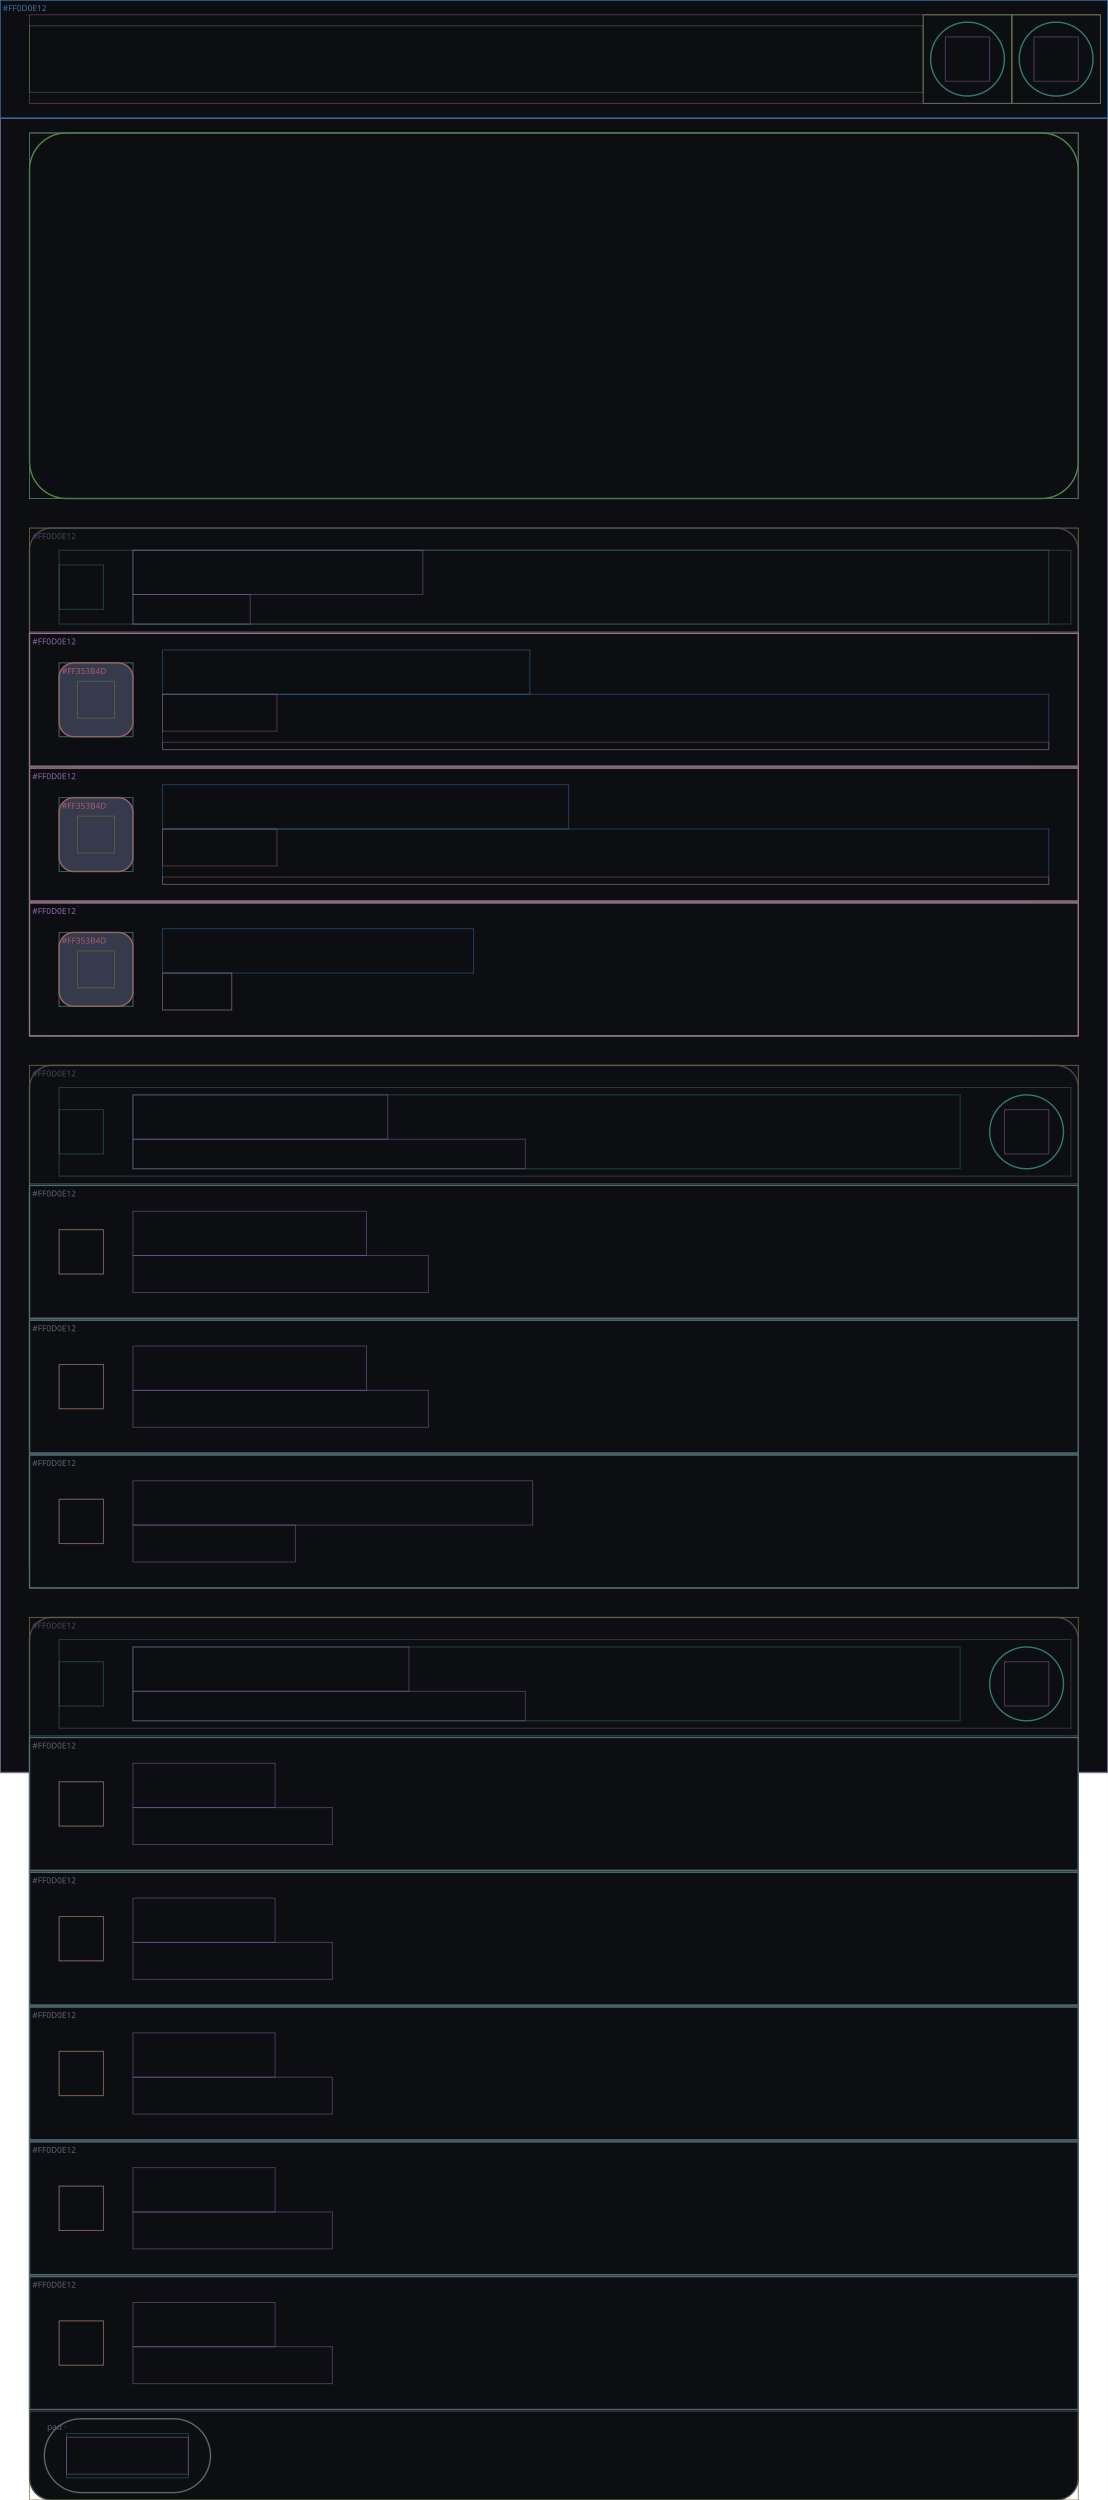
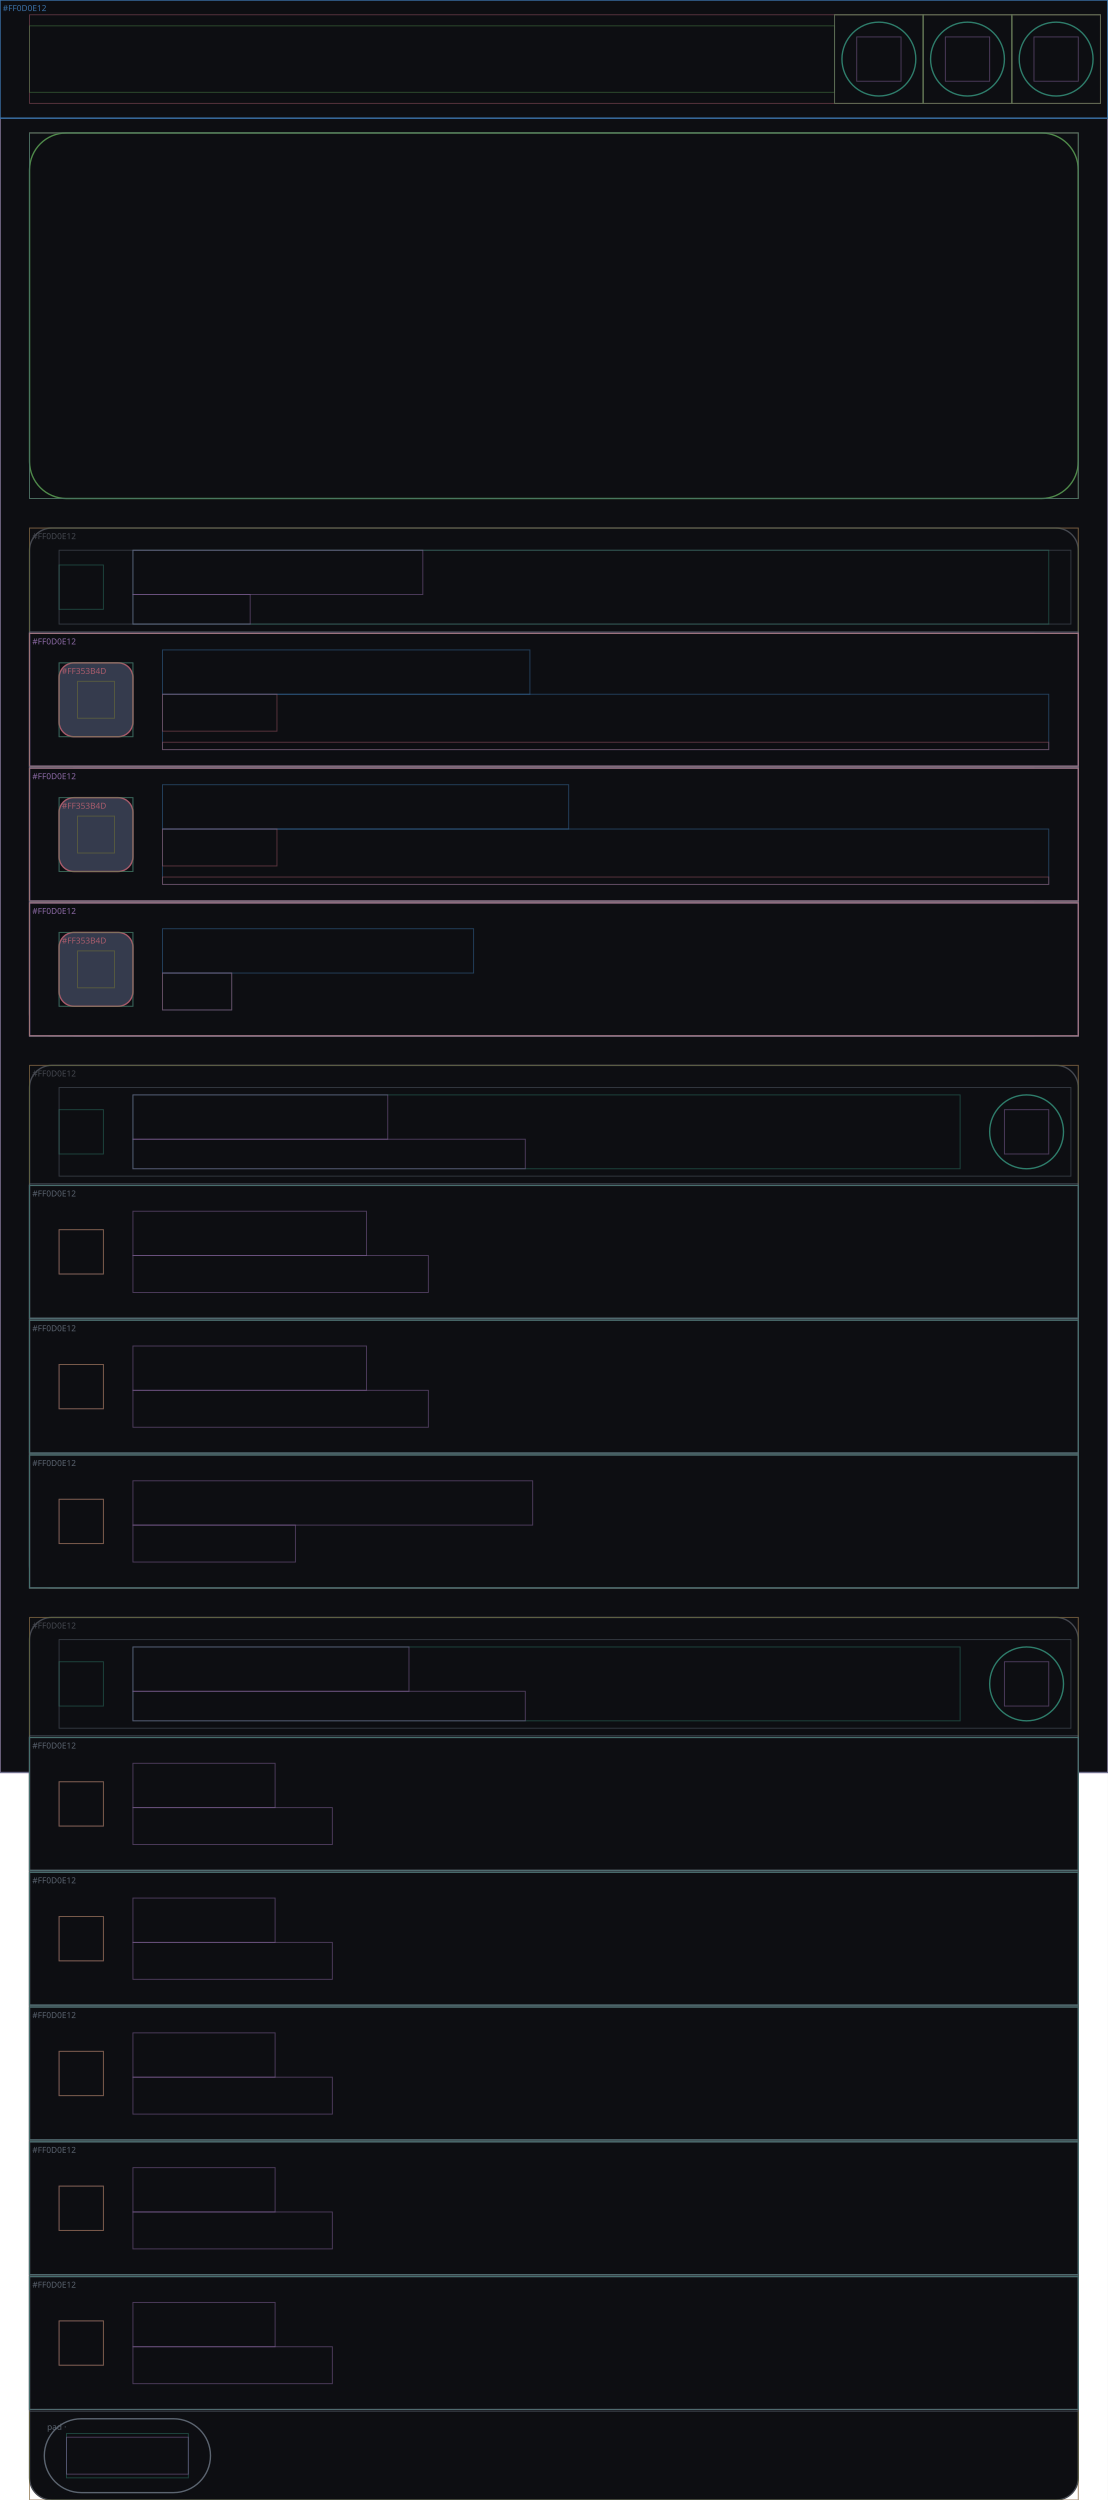
<svg xmlns="http://www.w3.org/2000/svg" viewBox="0 0 1200 2708" width="1200" height="2708" role="img" aria-label="composeApp/PlayStoreSevenInchHomeDark layout wireframe">
  <rect width="1200" height="2708" fill="#ffffff" />
  <g>
    <rect x="0" y="0" width="1200" height="1920" fill="none" fill-opacity="0" stroke="#5B6470" stroke-width="1" stroke-opacity="0.5" />
  </g>
  <g>
    <rect x="0" y="0" width="1200" height="1920" fill="none" fill-opacity="0" stroke="#2E7D6B" stroke-width="1" stroke-opacity="0.5" />
  </g>
  <g>
    <rect x="0" y="0" width="1200" height="1920" fill="#0D0E12" fill-opacity="1" stroke="#8E6BA8" stroke-width="1.5" stroke-opacity="1" />
    <text x="3" y="12" font-family="system-ui, sans-serif" font-size="9" fill="#8E6BA8">#FF0D0E12</text>
  </g>
  <g>
    <rect x="0" y="0" width="1200" height="1920" fill="none" fill-opacity="0" stroke="#B0813B" stroke-width="1" stroke-opacity="0.5" />
  </g>
  <g>
    <rect x="0" y="128" width="1200" height="1792" fill="none" fill-opacity="0" stroke="#3B72A8" stroke-width="1" stroke-opacity="0.5" />
  </g>
  <g>
    <rect x="32" y="144" width="1136" height="396" fill="none" fill-opacity="0" stroke="#A85B6B" stroke-width="1" stroke-opacity="0.5" />
  </g>
  <g>
    <path d="M72,144 H1128 A40,40 0 0 1 1168,184 V500 A40,40 0 0 1 1128,540 H72 A40,40 0 0 1 32,500 V184 A40,40 0 0 1 72,144 Z" fill="none" fill-opacity="0" stroke="#4F8A4A" stroke-width="1.5" stroke-opacity="1" />
  </g>
  <g>
    <rect x="32" y="144" width="1136" height="396" fill="none" fill-opacity="0" stroke="#7A7A33" stroke-width="1" stroke-opacity="0.5" />
  </g>
  <g>
    <rect x="32" y="144" width="1136" height="396" fill="none" fill-opacity="0" stroke="#5B6470" stroke-width="1" stroke-opacity="0.5" />
  </g>
  <g>
    <rect x="32" y="144" width="1136" height="396" fill="none" fill-opacity="0" stroke="#2E7D6B" stroke-width="1" stroke-opacity="0.5" />
  </g>
  <g>
    <rect x="32" y="572" width="1136" height="550" fill="none" fill-opacity="0" stroke="#A85B6B" stroke-width="1" stroke-opacity="0.5" />
  </g>
  <g>
    <path d="M56,572 H1144 A24,24 0 0 1 1168,596 V1098 A24,24 0 0 1 1144,1122 H56 A24,24 0 0 1 32,1098 V596 A24,24 0 0 1 56,572 Z" fill="#0D0E12" fill-opacity="1" stroke="#454850" stroke-width="1.5" stroke-opacity="1" />
    <text x="35" y="584" font-family="system-ui, sans-serif" font-size="9" fill="#454850">#FF0D0E12</text>
  </g>
  <g>
    <rect x="32" y="572" width="1136" height="550" fill="none" fill-opacity="0" stroke="#7A7A33" stroke-width="1" stroke-opacity="0.5" />
  </g>
  <g>
    <rect x="64" y="596" width="1096" height="80" fill="none" fill-opacity="0" stroke="#5B6470" stroke-width="1" stroke-opacity="0.5" />
  </g>
  <g>
    <rect x="64" y="612" width="48" height="48" fill="none" fill-opacity="0" stroke="#2E7D6B" stroke-width="1" stroke-opacity="0.5" />
  </g>
  <g>
    <rect x="144" y="596" width="992" height="80" fill="none" fill-opacity="0" stroke="#2E7D6B" stroke-width="1" stroke-opacity="0.5" />
  </g>
  <g>
    <rect x="144" y="596" width="314" height="48" fill="none" fill-opacity="0" stroke="#8E6BA8" stroke-width="1" stroke-opacity="0.5" />
  </g>
  <g>
    <rect x="144" y="644" width="127" height="32" fill="none" fill-opacity="0" stroke="#8E6BA8" stroke-width="1" stroke-opacity="0.5" />
  </g>
  <g>
    <rect x="32" y="684" width="1136" height="2" fill="none" fill-opacity="0" stroke="#5B6470" stroke-width="1" stroke-opacity="0.5" />
  </g>
  <g>
    <rect x="32" y="686" width="1136" height="144" fill="none" fill-opacity="0" stroke="#5B6470" stroke-width="1" stroke-opacity="0.5" />
  </g>
  <g>
    <rect x="32" y="686" width="1136" height="144" fill="none" fill-opacity="0" stroke="#2E7D6B" stroke-width="1" stroke-opacity="0.5" />
  </g>
  <g>
    <rect x="80" y="686" width="1040" height="144" fill="none" fill-opacity="0" stroke="#8E6BA8" stroke-width="1" stroke-opacity="0.5" />
  </g>
  <g>
    <rect x="32" y="686" width="1136" height="144" fill="none" fill-opacity="0" stroke="#2E7D6B" stroke-width="1" stroke-opacity="0.5" />
  </g>
  <g>
    <rect x="32" y="686" width="1136" height="144" fill="#0D0E12" fill-opacity="1" stroke="#8E6BA8" stroke-width="1.5" stroke-opacity="1" />
    <text x="35" y="698" font-family="system-ui, sans-serif" font-size="9" fill="#8E6BA8">#FF0D0E12</text>
  </g>
  <g>
    <rect x="32" y="686" width="1136" height="144" fill="none" fill-opacity="0" stroke="#B0813B" stroke-width="1" stroke-opacity="0.5" />
  </g>
  <g>
    <rect x="64" y="718" width="80" height="80" fill="none" fill-opacity="0" stroke="#3B72A8" stroke-width="1" stroke-opacity="0.5" />
  </g>
  <g>
    <path d="M80,718 H128 A16,16 0 0 1 144,734 V782 A16,16 0 0 1 128,798 H80 A16,16 0 0 1 64,782 V734 A16,16 0 0 1 80,718 Z" fill="#353B4D" fill-opacity="1" stroke="#A85B6B" stroke-width="1.5" stroke-opacity="1" />
    <text x="67" y="730" font-family="system-ui, sans-serif" font-size="9" fill="#A85B6B">#FF353B4D</text>
  </g>
  <g>
    <rect x="64" y="718" width="80" height="80" fill="none" fill-opacity="0" stroke="#4F8A4A" stroke-width="1" stroke-opacity="0.5" />
  </g>
  <g>
    <rect x="84" y="738" width="40" height="40" fill="none" fill-opacity="0" stroke="#7A7A33" stroke-width="1" stroke-opacity="0.5" />
  </g>
  <g>
    <rect x="176" y="704" width="398" height="48" fill="none" fill-opacity="0" stroke="#3B72A8" stroke-width="1" stroke-opacity="0.5" />
  </g>
  <g>
    <rect x="176" y="752" width="960" height="60" fill="none" fill-opacity="0" stroke="#3B72A8" stroke-width="1" stroke-opacity="0.5" />
  </g>
  <g>
    <rect x="176" y="752" width="124" height="40" fill="none" fill-opacity="0" stroke="#A85B6B" stroke-width="1" stroke-opacity="0.5" />
  </g>
  <g>
    <rect x="176" y="804" width="960" height="8" fill="none" fill-opacity="0" stroke="#A85B6B" stroke-width="1" stroke-opacity="0.5" />
  </g>
  <g>
    <rect x="32" y="830" width="1136" height="2" fill="none" fill-opacity="0" stroke="#5B6470" stroke-width="1" stroke-opacity="0.5" />
  </g>
  <g>
    <rect x="32" y="832" width="1136" height="144" fill="none" fill-opacity="0" stroke="#5B6470" stroke-width="1" stroke-opacity="0.5" />
  </g>
  <g>
    <rect x="32" y="832" width="1136" height="144" fill="none" fill-opacity="0" stroke="#2E7D6B" stroke-width="1" stroke-opacity="0.5" />
  </g>
  <g>
    <rect x="80" y="832" width="1040" height="144" fill="none" fill-opacity="0" stroke="#8E6BA8" stroke-width="1" stroke-opacity="0.5" />
  </g>
  <g>
    <rect x="32" y="832" width="1136" height="144" fill="none" fill-opacity="0" stroke="#2E7D6B" stroke-width="1" stroke-opacity="0.5" />
  </g>
  <g>
    <rect x="32" y="832" width="1136" height="144" fill="#0D0E12" fill-opacity="1" stroke="#8E6BA8" stroke-width="1.5" stroke-opacity="1" />
    <text x="35" y="844" font-family="system-ui, sans-serif" font-size="9" fill="#8E6BA8">#FF0D0E12</text>
  </g>
  <g>
    <rect x="32" y="832" width="1136" height="144" fill="none" fill-opacity="0" stroke="#B0813B" stroke-width="1" stroke-opacity="0.5" />
  </g>
  <g>
    <rect x="64" y="864" width="80" height="80" fill="none" fill-opacity="0" stroke="#3B72A8" stroke-width="1" stroke-opacity="0.5" />
  </g>
  <g>
    <path d="M80,864 H128 A16,16 0 0 1 144,880 V928 A16,16 0 0 1 128,944 H80 A16,16 0 0 1 64,928 V880 A16,16 0 0 1 80,864 Z" fill="#353B4D" fill-opacity="1" stroke="#A85B6B" stroke-width="1.5" stroke-opacity="1" />
    <text x="67" y="876" font-family="system-ui, sans-serif" font-size="9" fill="#A85B6B">#FF353B4D</text>
  </g>
  <g>
    <rect x="64" y="864" width="80" height="80" fill="none" fill-opacity="0" stroke="#4F8A4A" stroke-width="1" stroke-opacity="0.5" />
  </g>
  <g>
    <rect x="84" y="884" width="40" height="40" fill="none" fill-opacity="0" stroke="#7A7A33" stroke-width="1" stroke-opacity="0.5" />
  </g>
  <g>
    <rect x="176" y="850" width="440" height="48" fill="none" fill-opacity="0" stroke="#3B72A8" stroke-width="1" stroke-opacity="0.5" />
  </g>
  <g>
    <rect x="176" y="898" width="960" height="60" fill="none" fill-opacity="0" stroke="#3B72A8" stroke-width="1" stroke-opacity="0.5" />
  </g>
  <g>
    <rect x="176" y="898" width="124" height="40" fill="none" fill-opacity="0" stroke="#A85B6B" stroke-width="1" stroke-opacity="0.5" />
  </g>
  <g>
    <rect x="176" y="950" width="960" height="8" fill="none" fill-opacity="0" stroke="#A85B6B" stroke-width="1" stroke-opacity="0.5" />
  </g>
  <g>
    <rect x="32" y="976" width="1136" height="2" fill="none" fill-opacity="0" stroke="#5B6470" stroke-width="1" stroke-opacity="0.5" />
  </g>
  <g>
    <rect x="32" y="978" width="1136" height="144" fill="none" fill-opacity="0" stroke="#5B6470" stroke-width="1" stroke-opacity="0.5" />
  </g>
  <g>
    <rect x="32" y="978" width="1136" height="144" fill="none" fill-opacity="0" stroke="#2E7D6B" stroke-width="1" stroke-opacity="0.5" />
  </g>
  <g>
    <rect x="80" y="978" width="1040" height="144" fill="none" fill-opacity="0" stroke="#8E6BA8" stroke-width="1" stroke-opacity="0.5" />
  </g>
  <g>
    <rect x="32" y="978" width="1136" height="144" fill="none" fill-opacity="0" stroke="#2E7D6B" stroke-width="1" stroke-opacity="0.5" />
  </g>
  <g>
    <rect x="32" y="978" width="1136" height="144" fill="#0D0E12" fill-opacity="1" stroke="#8E6BA8" stroke-width="1.5" stroke-opacity="1" />
    <text x="35" y="990" font-family="system-ui, sans-serif" font-size="9" fill="#8E6BA8">#FF0D0E12</text>
  </g>
  <g>
    <rect x="32" y="978" width="1136" height="144" fill="none" fill-opacity="0" stroke="#B0813B" stroke-width="1" stroke-opacity="0.5" />
  </g>
  <g>
    <rect x="64" y="1010" width="80" height="80" fill="none" fill-opacity="0" stroke="#3B72A8" stroke-width="1" stroke-opacity="0.5" />
  </g>
  <g>
    <path d="M80,1010 H128 A16,16 0 0 1 144,1026 V1074 A16,16 0 0 1 128,1090 H80 A16,16 0 0 1 64,1074 V1026 A16,16 0 0 1 80,1010 Z" fill="#353B4D" fill-opacity="1" stroke="#A85B6B" stroke-width="1.5" stroke-opacity="1" />
    <text x="67" y="1022" font-family="system-ui, sans-serif" font-size="9" fill="#A85B6B">#FF353B4D</text>
  </g>
  <g>
    <rect x="64" y="1010" width="80" height="80" fill="none" fill-opacity="0" stroke="#4F8A4A" stroke-width="1" stroke-opacity="0.5" />
  </g>
  <g>
    <rect x="84" y="1030" width="40" height="40" fill="none" fill-opacity="0" stroke="#7A7A33" stroke-width="1" stroke-opacity="0.5" />
  </g>
  <g>
    <rect x="176" y="1006" width="337" height="48" fill="none" fill-opacity="0" stroke="#3B72A8" stroke-width="1" stroke-opacity="0.5" />
  </g>
  <g>
    <rect x="176" y="1054" width="75" height="40" fill="none" fill-opacity="0" stroke="#3B72A8" stroke-width="1" stroke-opacity="0.5" />
  </g>
  <g>
    <rect x="176" y="1054" width="75" height="40" fill="none" fill-opacity="0" stroke="#A85B6B" stroke-width="1" stroke-opacity="0.5" />
  </g>
  <g>
    <rect x="32" y="1154" width="1136" height="566" fill="none" fill-opacity="0" stroke="#A85B6B" stroke-width="1" stroke-opacity="0.5" />
  </g>
  <g>
    <path d="M56,1154 H1144 A24,24 0 0 1 1168,1178 V1696 A24,24 0 0 1 1144,1720 H56 A24,24 0 0 1 32,1696 V1178 A24,24 0 0 1 56,1154 Z" fill="#0D0E12" fill-opacity="1" stroke="#454850" stroke-width="1.5" stroke-opacity="1" />
    <text x="35" y="1166" font-family="system-ui, sans-serif" font-size="9" fill="#454850">#FF0D0E12</text>
  </g>
  <g>
    <rect x="32" y="1154" width="1136" height="566" fill="none" fill-opacity="0" stroke="#7A7A33" stroke-width="1" stroke-opacity="0.5" />
  </g>
  <g>
    <rect x="64" y="1178" width="1096" height="96" fill="none" fill-opacity="0" stroke="#5B6470" stroke-width="1" stroke-opacity="0.5" />
  </g>
  <g>
    <rect x="64" y="1202" width="48" height="48" fill="none" fill-opacity="0" stroke="#2E7D6B" stroke-width="1" stroke-opacity="0.5" />
  </g>
  <g>
    <rect x="144" y="1186" width="896" height="80" fill="none" fill-opacity="0" stroke="#2E7D6B" stroke-width="1" stroke-opacity="0.5" />
  </g>
  <g>
    <rect x="144" y="1186" width="276" height="48" fill="none" fill-opacity="0" stroke="#8E6BA8" stroke-width="1" stroke-opacity="0.5" />
  </g>
  <g>
    <rect x="144" y="1234" width="425" height="32" fill="none" fill-opacity="0" stroke="#8E6BA8" stroke-width="1" stroke-opacity="0.5" />
  </g>
  <g>
    <path d="M1112,1186 H1112 A40,40 0 0 1 1152,1226 V1226 A40,40 0 0 1 1112,1266 H1112 A40,40 0 0 1 1072,1226 V1226 A40,40 0 0 1 1112,1186 Z" fill="none" fill-opacity="0" stroke="#2E7D6B" stroke-width="1.5" stroke-opacity="1" />
  </g>
  <g>
    <rect x="1088" y="1202" width="48" height="48" fill="none" fill-opacity="0" stroke="#8E6BA8" stroke-width="1" stroke-opacity="0.5" />
  </g>
  <g>
    <rect x="32" y="1282" width="1136" height="2" fill="none" fill-opacity="0" stroke="#5B6470" stroke-width="1" stroke-opacity="0.5" />
  </g>
  <g>
    <rect x="32" y="1284" width="1136" height="144" fill="#0D0E12" fill-opacity="1" stroke="#5B6470" stroke-width="1.5" stroke-opacity="1" />
    <text x="35" y="1296" font-family="system-ui, sans-serif" font-size="9" fill="#5B6470">#FF0D0E12</text>
  </g>
  <g>
    <rect x="32" y="1284" width="1136" height="144" fill="none" fill-opacity="0" stroke="#2E7D6B" stroke-width="1" stroke-opacity="0.5" />
  </g>
  <g>
    <rect x="64" y="1332" width="48" height="48" fill="none" fill-opacity="0" stroke="#8E6BA8" stroke-width="1" stroke-opacity="0.5" />
  </g>
  <g>
    <rect x="64" y="1332" width="48" height="48" fill="none" fill-opacity="0" stroke="#B0813B" stroke-width="1" stroke-opacity="0.5" />
  </g>
  <g>
    <rect x="144" y="1312" width="253" height="48" fill="none" fill-opacity="0" stroke="#8E6BA8" stroke-width="1" stroke-opacity="0.5" />
  </g>
  <g>
    <rect x="144" y="1360" width="320" height="40" fill="none" fill-opacity="0" stroke="#8E6BA8" stroke-width="1" stroke-opacity="0.5" />
  </g>
  <g>
    <rect x="32" y="1428" width="1136" height="2" fill="none" fill-opacity="0" stroke="#5B6470" stroke-width="1" stroke-opacity="0.5" />
  </g>
  <g>
    <rect x="32" y="1430" width="1136" height="144" fill="#0D0E12" fill-opacity="1" stroke="#5B6470" stroke-width="1.5" stroke-opacity="1" />
    <text x="35" y="1442" font-family="system-ui, sans-serif" font-size="9" fill="#5B6470">#FF0D0E12</text>
  </g>
  <g>
    <rect x="32" y="1430" width="1136" height="144" fill="none" fill-opacity="0" stroke="#2E7D6B" stroke-width="1" stroke-opacity="0.5" />
  </g>
  <g>
    <rect x="64" y="1478" width="48" height="48" fill="none" fill-opacity="0" stroke="#8E6BA8" stroke-width="1" stroke-opacity="0.5" />
  </g>
  <g>
    <rect x="64" y="1478" width="48" height="48" fill="none" fill-opacity="0" stroke="#B0813B" stroke-width="1" stroke-opacity="0.5" />
  </g>
  <g>
    <rect x="144" y="1458" width="253" height="48" fill="none" fill-opacity="0" stroke="#8E6BA8" stroke-width="1" stroke-opacity="0.5" />
  </g>
  <g>
    <rect x="144" y="1506" width="320" height="40" fill="none" fill-opacity="0" stroke="#8E6BA8" stroke-width="1" stroke-opacity="0.5" />
  </g>
  <g>
    <rect x="32" y="1574" width="1136" height="2" fill="none" fill-opacity="0" stroke="#5B6470" stroke-width="1" stroke-opacity="0.5" />
  </g>
  <g>
    <rect x="32" y="1576" width="1136" height="144" fill="#0D0E12" fill-opacity="1" stroke="#5B6470" stroke-width="1.5" stroke-opacity="1" />
    <text x="35" y="1588" font-family="system-ui, sans-serif" font-size="9" fill="#5B6470">#FF0D0E12</text>
  </g>
  <g>
    <rect x="32" y="1576" width="1136" height="144" fill="none" fill-opacity="0" stroke="#2E7D6B" stroke-width="1" stroke-opacity="0.5" />
  </g>
  <g>
    <rect x="64" y="1624" width="48" height="48" fill="none" fill-opacity="0" stroke="#8E6BA8" stroke-width="1" stroke-opacity="0.5" />
  </g>
  <g>
    <rect x="64" y="1624" width="48" height="48" fill="none" fill-opacity="0" stroke="#B0813B" stroke-width="1" stroke-opacity="0.5" />
  </g>
  <g>
    <rect x="144" y="1604" width="433" height="48" fill="none" fill-opacity="0" stroke="#8E6BA8" stroke-width="1" stroke-opacity="0.5" />
  </g>
  <g>
    <rect x="144" y="1652" width="176" height="40" fill="none" fill-opacity="0" stroke="#8E6BA8" stroke-width="1" stroke-opacity="0.5" />
  </g>
  <g>
    <rect x="32" y="1752" width="1136" height="956" fill="none" fill-opacity="0" stroke="#A85B6B" stroke-width="1" stroke-opacity="0.5" />
  </g>
  <g>
    <path d="M56,1752 H1144 A24,24 0 0 1 1168,1776 V2684 A24,24 0 0 1 1144,2708 H56 A24,24 0 0 1 32,2684 V1776 A24,24 0 0 1 56,1752 Z" fill="#0D0E12" fill-opacity="1" stroke="#454850" stroke-width="1.5" stroke-opacity="1" />
    <text x="35" y="1764" font-family="system-ui, sans-serif" font-size="9" fill="#454850">#FF0D0E12</text>
  </g>
  <g>
    <rect x="32" y="1752" width="1136" height="956" fill="none" fill-opacity="0" stroke="#7A7A33" stroke-width="1" stroke-opacity="0.5" />
  </g>
  <g>
    <rect x="64" y="1776" width="1096" height="96" fill="none" fill-opacity="0" stroke="#5B6470" stroke-width="1" stroke-opacity="0.5" />
  </g>
  <g>
    <rect x="64" y="1800" width="48" height="48" fill="none" fill-opacity="0" stroke="#2E7D6B" stroke-width="1" stroke-opacity="0.5" />
  </g>
  <g>
    <rect x="144" y="1784" width="896" height="80" fill="none" fill-opacity="0" stroke="#2E7D6B" stroke-width="1" stroke-opacity="0.5" />
  </g>
  <g>
    <rect x="144" y="1784" width="299" height="48" fill="none" fill-opacity="0" stroke="#8E6BA8" stroke-width="1" stroke-opacity="0.5" />
  </g>
  <g>
    <rect x="144" y="1832" width="425" height="32" fill="none" fill-opacity="0" stroke="#8E6BA8" stroke-width="1" stroke-opacity="0.5" />
  </g>
  <g>
    <path d="M1112,1784 H1112 A40,40 0 0 1 1152,1824 V1824 A40,40 0 0 1 1112,1864 H1112 A40,40 0 0 1 1072,1824 V1824 A40,40 0 0 1 1112,1784 Z" fill="none" fill-opacity="0" stroke="#2E7D6B" stroke-width="1.5" stroke-opacity="1" />
  </g>
  <g>
    <rect x="1088" y="1800" width="48" height="48" fill="none" fill-opacity="0" stroke="#8E6BA8" stroke-width="1" stroke-opacity="0.5" />
  </g>
  <g>
    <rect x="32" y="1880" width="1136" height="2" fill="none" fill-opacity="0" stroke="#5B6470" stroke-width="1" stroke-opacity="0.5" />
  </g>
  <g>
    <rect x="32" y="1882" width="1136" height="144" fill="#0D0E12" fill-opacity="1" stroke="#5B6470" stroke-width="1.5" stroke-opacity="1" />
    <text x="35" y="1894" font-family="system-ui, sans-serif" font-size="9" fill="#5B6470">#FF0D0E12</text>
  </g>
  <g>
    <rect x="32" y="1882" width="1136" height="144" fill="none" fill-opacity="0" stroke="#2E7D6B" stroke-width="1" stroke-opacity="0.5" />
  </g>
  <g>
    <rect x="64" y="1930" width="48" height="48" fill="none" fill-opacity="0" stroke="#8E6BA8" stroke-width="1" stroke-opacity="0.5" />
  </g>
  <g>
    <rect x="64" y="1930" width="48" height="48" fill="none" fill-opacity="0" stroke="#B0813B" stroke-width="1" stroke-opacity="0.5" />
  </g>
  <g>
    <rect x="144" y="1910" width="154" height="48" fill="none" fill-opacity="0" stroke="#8E6BA8" stroke-width="1" stroke-opacity="0.5" />
  </g>
  <g>
    <rect x="144" y="1958" width="216" height="40" fill="none" fill-opacity="0" stroke="#8E6BA8" stroke-width="1" stroke-opacity="0.5" />
  </g>
  <g>
    <rect x="32" y="2026" width="1136" height="2" fill="none" fill-opacity="0" stroke="#5B6470" stroke-width="1" stroke-opacity="0.5" />
  </g>
  <g>
    <rect x="32" y="2028" width="1136" height="144" fill="#0D0E12" fill-opacity="1" stroke="#5B6470" stroke-width="1.5" stroke-opacity="1" />
    <text x="35" y="2040" font-family="system-ui, sans-serif" font-size="9" fill="#5B6470">#FF0D0E12</text>
  </g>
  <g>
    <rect x="32" y="2028" width="1136" height="144" fill="none" fill-opacity="0" stroke="#2E7D6B" stroke-width="1" stroke-opacity="0.5" />
  </g>
  <g>
    <rect x="64" y="2076" width="48" height="48" fill="none" fill-opacity="0" stroke="#8E6BA8" stroke-width="1" stroke-opacity="0.5" />
  </g>
  <g>
    <rect x="64" y="2076" width="48" height="48" fill="none" fill-opacity="0" stroke="#B0813B" stroke-width="1" stroke-opacity="0.5" />
  </g>
  <g>
    <rect x="144" y="2056" width="154" height="48" fill="none" fill-opacity="0" stroke="#8E6BA8" stroke-width="1" stroke-opacity="0.5" />
  </g>
  <g>
    <rect x="144" y="2104" width="216" height="40" fill="none" fill-opacity="0" stroke="#8E6BA8" stroke-width="1" stroke-opacity="0.5" />
  </g>
  <g>
    <rect x="32" y="2172" width="1136" height="2" fill="none" fill-opacity="0" stroke="#5B6470" stroke-width="1" stroke-opacity="0.5" />
  </g>
  <g>
    <rect x="32" y="2174" width="1136" height="144" fill="#0D0E12" fill-opacity="1" stroke="#5B6470" stroke-width="1.5" stroke-opacity="1" />
    <text x="35" y="2186" font-family="system-ui, sans-serif" font-size="9" fill="#5B6470">#FF0D0E12</text>
  </g>
  <g>
    <rect x="32" y="2174" width="1136" height="144" fill="none" fill-opacity="0" stroke="#2E7D6B" stroke-width="1" stroke-opacity="0.5" />
  </g>
  <g>
    <rect x="64" y="2222" width="48" height="48" fill="none" fill-opacity="0" stroke="#8E6BA8" stroke-width="1" stroke-opacity="0.5" />
  </g>
  <g>
    <rect x="64" y="2222" width="48" height="48" fill="none" fill-opacity="0" stroke="#B0813B" stroke-width="1" stroke-opacity="0.5" />
  </g>
  <g>
    <rect x="144" y="2202" width="154" height="48" fill="none" fill-opacity="0" stroke="#8E6BA8" stroke-width="1" stroke-opacity="0.5" />
  </g>
  <g>
    <rect x="144" y="2250" width="216" height="40" fill="none" fill-opacity="0" stroke="#8E6BA8" stroke-width="1" stroke-opacity="0.5" />
  </g>
  <g>
    <rect x="32" y="2318" width="1136" height="2" fill="none" fill-opacity="0" stroke="#5B6470" stroke-width="1" stroke-opacity="0.5" />
  </g>
  <g>
    <rect x="32" y="2320" width="1136" height="144" fill="#0D0E12" fill-opacity="1" stroke="#5B6470" stroke-width="1.5" stroke-opacity="1" />
    <text x="35" y="2332" font-family="system-ui, sans-serif" font-size="9" fill="#5B6470">#FF0D0E12</text>
  </g>
  <g>
    <rect x="32" y="2320" width="1136" height="144" fill="none" fill-opacity="0" stroke="#2E7D6B" stroke-width="1" stroke-opacity="0.5" />
  </g>
  <g>
    <rect x="64" y="2368" width="48" height="48" fill="none" fill-opacity="0" stroke="#8E6BA8" stroke-width="1" stroke-opacity="0.5" />
  </g>
  <g>
    <rect x="64" y="2368" width="48" height="48" fill="none" fill-opacity="0" stroke="#B0813B" stroke-width="1" stroke-opacity="0.5" />
  </g>
  <g>
    <rect x="144" y="2348" width="154" height="48" fill="none" fill-opacity="0" stroke="#8E6BA8" stroke-width="1" stroke-opacity="0.5" />
  </g>
  <g>
    <rect x="144" y="2396" width="216" height="40" fill="none" fill-opacity="0" stroke="#8E6BA8" stroke-width="1" stroke-opacity="0.5" />
  </g>
  <g>
    <rect x="32" y="2464" width="1136" height="2" fill="none" fill-opacity="0" stroke="#5B6470" stroke-width="1" stroke-opacity="0.5" />
  </g>
  <g>
    <rect x="32" y="2466" width="1136" height="144" fill="#0D0E12" fill-opacity="1" stroke="#5B6470" stroke-width="1.5" stroke-opacity="1" />
    <text x="35" y="2478" font-family="system-ui, sans-serif" font-size="9" fill="#5B6470">#FF0D0E12</text>
  </g>
  <g>
    <rect x="32" y="2466" width="1136" height="144" fill="none" fill-opacity="0" stroke="#2E7D6B" stroke-width="1" stroke-opacity="0.5" />
  </g>
  <g>
    <rect x="64" y="2514" width="48" height="48" fill="none" fill-opacity="0" stroke="#8E6BA8" stroke-width="1" stroke-opacity="0.5" />
  </g>
  <g>
    <rect x="64" y="2514" width="48" height="48" fill="none" fill-opacity="0" stroke="#B0813B" stroke-width="1" stroke-opacity="0.5" />
  </g>
  <g>
    <rect x="144" y="2494" width="154" height="48" fill="none" fill-opacity="0" stroke="#8E6BA8" stroke-width="1" stroke-opacity="0.5" />
  </g>
  <g>
    <rect x="144" y="2542" width="216" height="40" fill="none" fill-opacity="0" stroke="#8E6BA8" stroke-width="1" stroke-opacity="0.5" />
  </g>
  <g>
    <rect x="32" y="2610" width="1136" height="2" fill="none" fill-opacity="0" stroke="#5B6470" stroke-width="1" stroke-opacity="0.5" />
  </g>
  <g>
    <path d="M88,2620 H188 A40,40 0 0 1 228,2660 V2660 A40,40 0 0 1 188,2700 H88 A40,40 0 0 1 48,2660 V2660 A40,40 0 0 1 88,2620 Z" fill="none" fill-opacity="0" stroke="#5B6470" stroke-width="1.5" stroke-opacity="1" />
    <text x="51" y="2632" font-family="system-ui, sans-serif" font-size="9" fill="#5B6470">pad ·</text>
  </g>
  <g>
    <rect x="72" y="2636" width="132" height="48" fill="none" fill-opacity="0" stroke="#2E7D6B" stroke-width="1" stroke-opacity="0.5" />
  </g>
  <g>
    <rect x="72" y="2640" width="132" height="40" fill="none" fill-opacity="0" stroke="#8E6BA8" stroke-width="1" stroke-opacity="0.5" />
  </g>
  <g>
    <rect x="0" y="0" width="1200" height="128" fill="#0D0E12" fill-opacity="1" stroke="#3B72A8" stroke-width="1.5" stroke-opacity="1" />
    <text x="3" y="12" font-family="system-ui, sans-serif" font-size="9" fill="#3B72A8">#FF0D0E12</text>
  </g>
  <g>
    <rect x="32" y="16" width="1160" height="96" fill="none" fill-opacity="0" stroke="#A85B6B" stroke-width="1" stroke-opacity="0.5" />
  </g>
  <g>
-     <rect x="32" y="28" width="968" height="72" fill="none" fill-opacity="0" stroke="#4F8A4A" stroke-width="1" stroke-opacity="0.5" />
+     <rect x="32" y="28" width="872" height="72" fill="none" fill-opacity="0" stroke="#4F8A4A" stroke-width="1" stroke-opacity="0.5" />
+   </g>
+   <g>
+     <rect x="904" y="16" width="96" height="96" fill="none" fill-opacity="0" stroke="#4F8A4A" stroke-width="1" stroke-opacity="0.5" />
+   </g>
+   <g>
+     <rect x="904" y="16" width="96" height="96" fill="none" fill-opacity="0" stroke="#7A7A33" stroke-width="1" stroke-opacity="0.5" />
+   </g>
+   <g>
+     <rect x="904" y="16" width="96" height="96" fill="none" fill-opacity="0" stroke="#5B6470" stroke-width="1" stroke-opacity="0.5" />
+   </g>
+   <g>
+     <path d="M952,24 H952 A40,40 0 0 1 992,64 V64 A40,40 0 0 1 952,104 H952 A40,40 0 0 1 912,64 V64 A40,40 0 0 1 952,24 Z" fill="none" fill-opacity="0" stroke="#2E7D6B" stroke-width="1.5" stroke-opacity="1" />
+   </g>
+   <g>
+     <rect x="928" y="40" width="48" height="48" fill="none" fill-opacity="0" stroke="#8E6BA8" stroke-width="1" stroke-opacity="0.5" />
  </g>
  <g>
    <rect x="1000" y="16" width="96" height="96" fill="none" fill-opacity="0" stroke="#4F8A4A" stroke-width="1" stroke-opacity="0.5" />
  </g>
  <g>
    <rect x="1000" y="16" width="96" height="96" fill="none" fill-opacity="0" stroke="#7A7A33" stroke-width="1" stroke-opacity="0.5" />
  </g>
  <g>
    <rect x="1000" y="16" width="96" height="96" fill="none" fill-opacity="0" stroke="#5B6470" stroke-width="1" stroke-opacity="0.5" />
  </g>
  <g>
    <path d="M1048,24 H1048 A40,40 0 0 1 1088,64 V64 A40,40 0 0 1 1048,104 H1048 A40,40 0 0 1 1008,64 V64 A40,40 0 0 1 1048,24 Z" fill="none" fill-opacity="0" stroke="#2E7D6B" stroke-width="1.5" stroke-opacity="1" />
  </g>
  <g>
    <rect x="1024" y="40" width="48" height="48" fill="none" fill-opacity="0" stroke="#8E6BA8" stroke-width="1" stroke-opacity="0.5" />
  </g>
  <g>
    <rect x="1096" y="16" width="96" height="96" fill="none" fill-opacity="0" stroke="#4F8A4A" stroke-width="1" stroke-opacity="0.5" />
  </g>
  <g>
    <rect x="1096" y="16" width="96" height="96" fill="none" fill-opacity="0" stroke="#7A7A33" stroke-width="1" stroke-opacity="0.5" />
  </g>
  <g>
    <rect x="1096" y="16" width="96" height="96" fill="none" fill-opacity="0" stroke="#5B6470" stroke-width="1" stroke-opacity="0.5" />
  </g>
  <g>
    <path d="M1144,24 H1144 A40,40 0 0 1 1184,64 V64 A40,40 0 0 1 1144,104 H1144 A40,40 0 0 1 1104,64 V64 A40,40 0 0 1 1144,24 Z" fill="none" fill-opacity="0" stroke="#2E7D6B" stroke-width="1.5" stroke-opacity="1" />
  </g>
  <g>
    <rect x="1120" y="40" width="48" height="48" fill="none" fill-opacity="0" stroke="#8E6BA8" stroke-width="1" stroke-opacity="0.5" />
  </g>
</svg>
